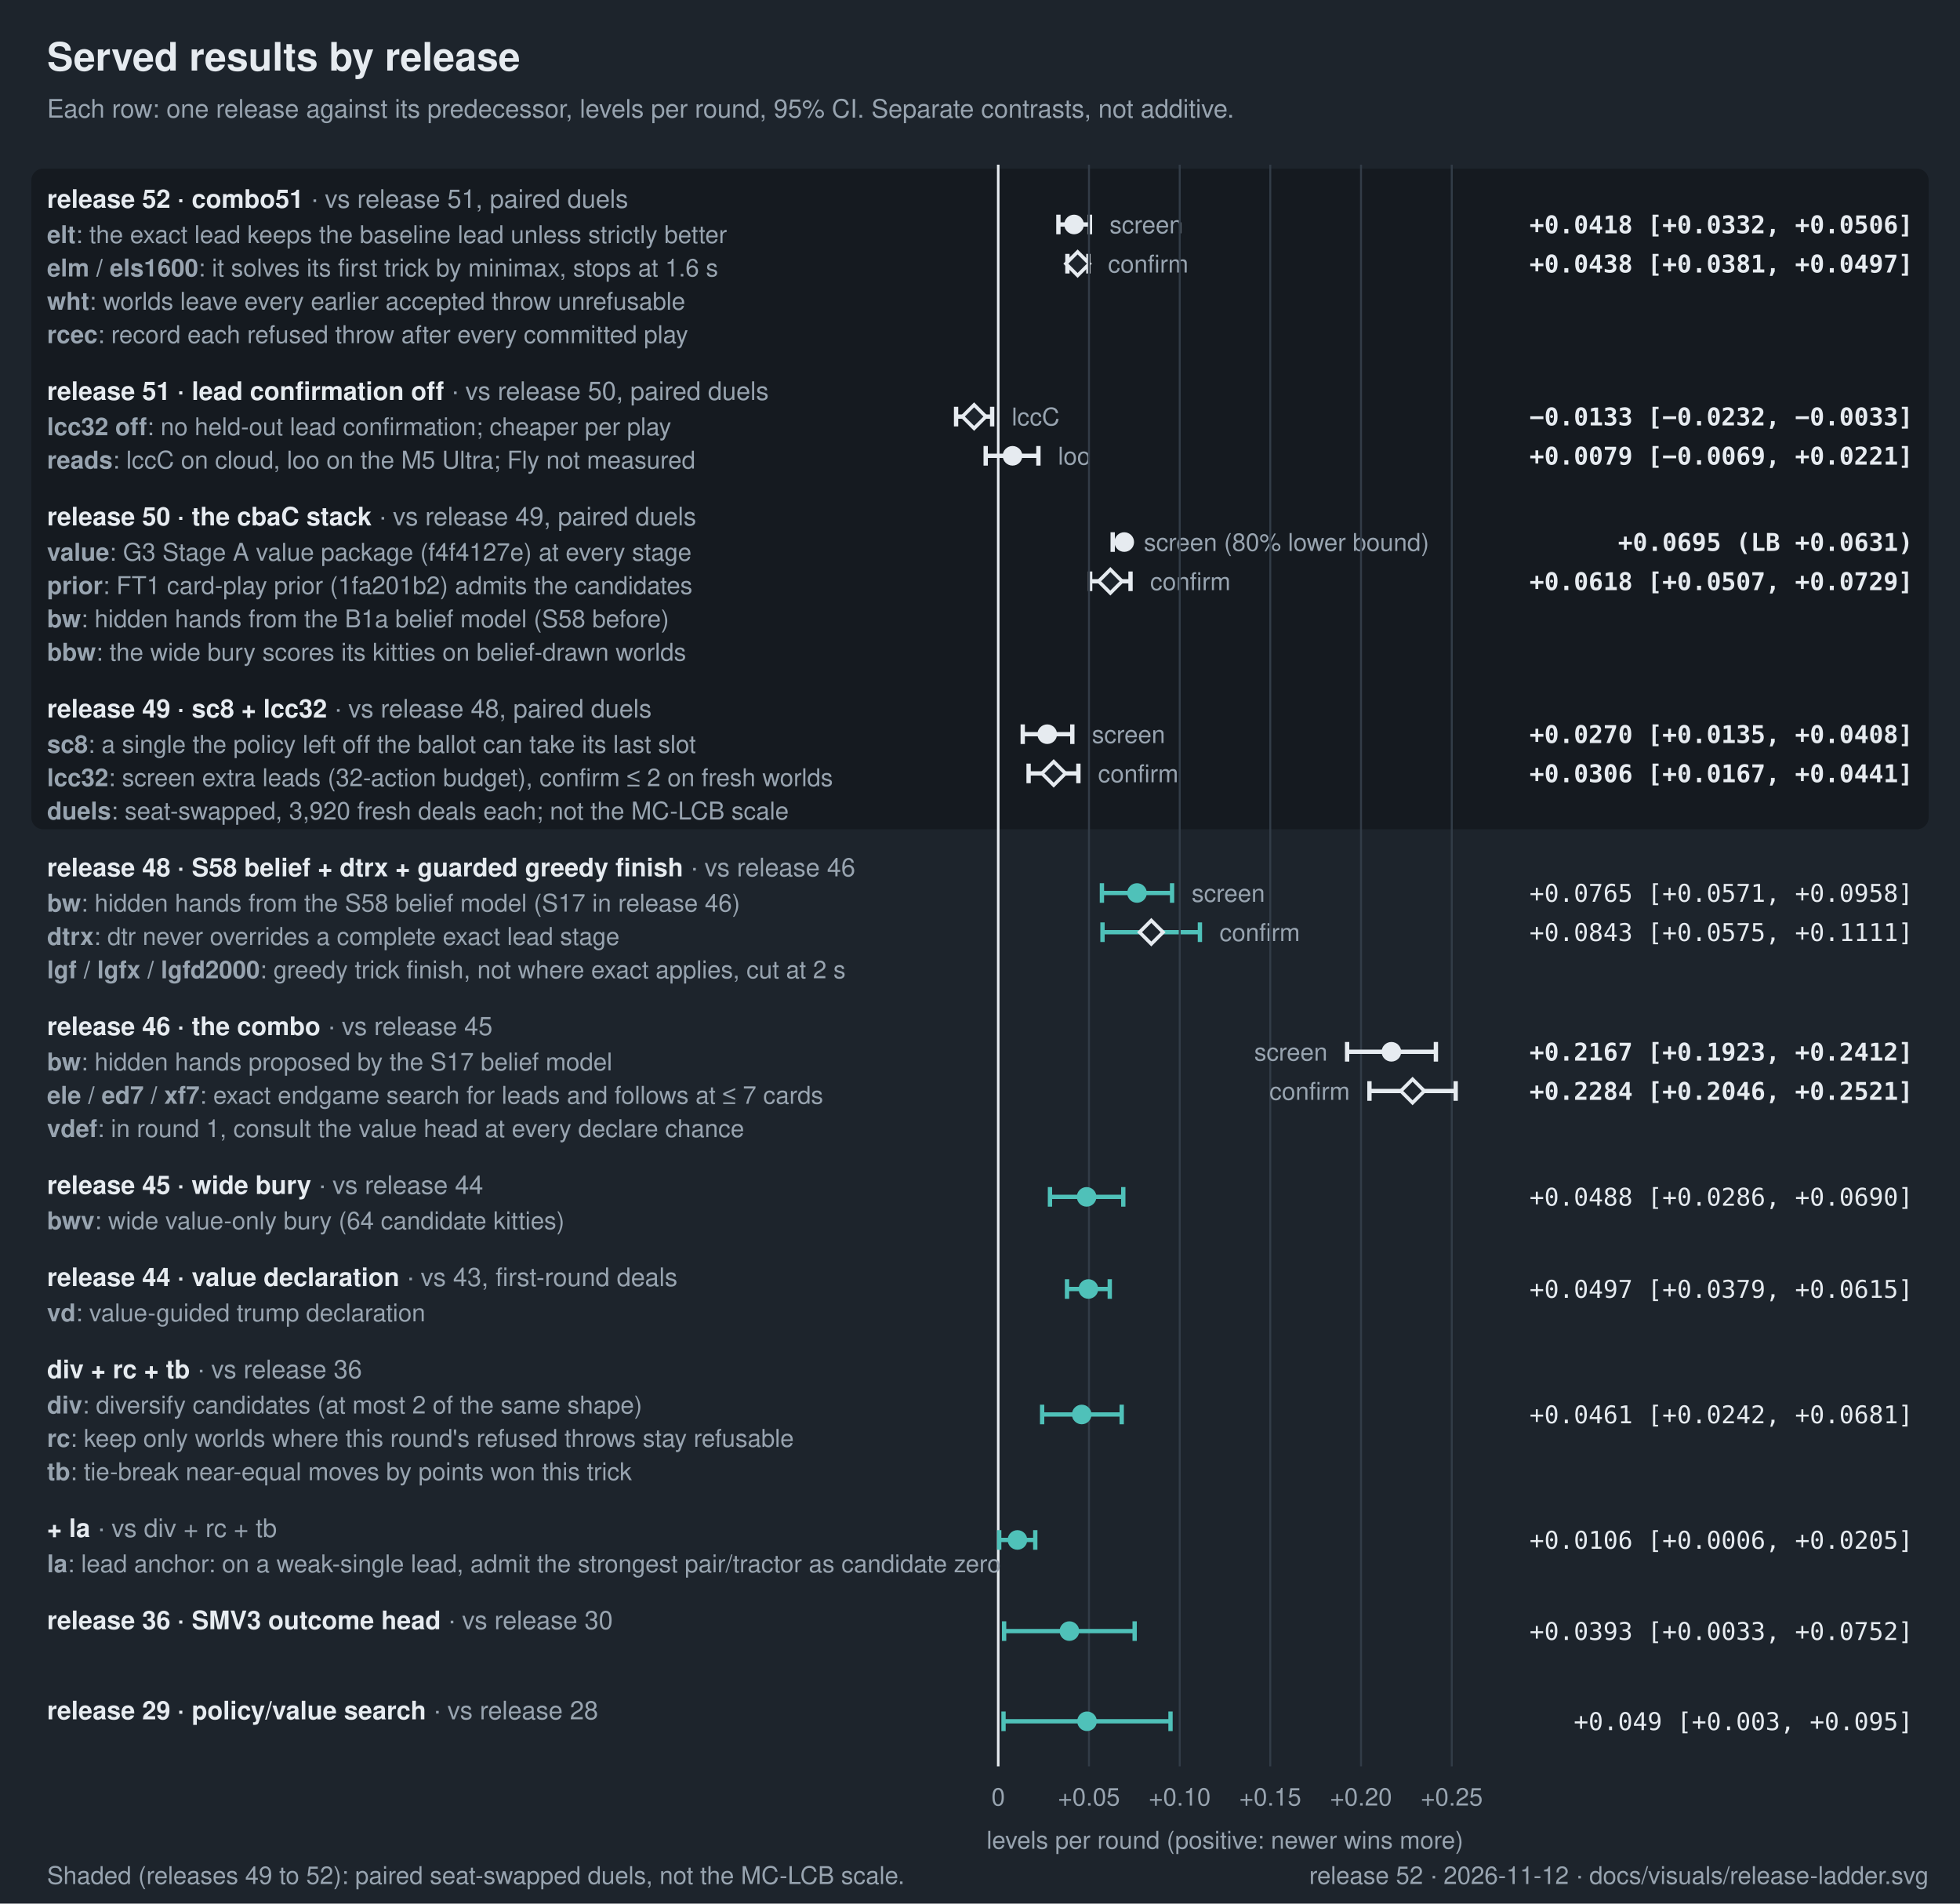
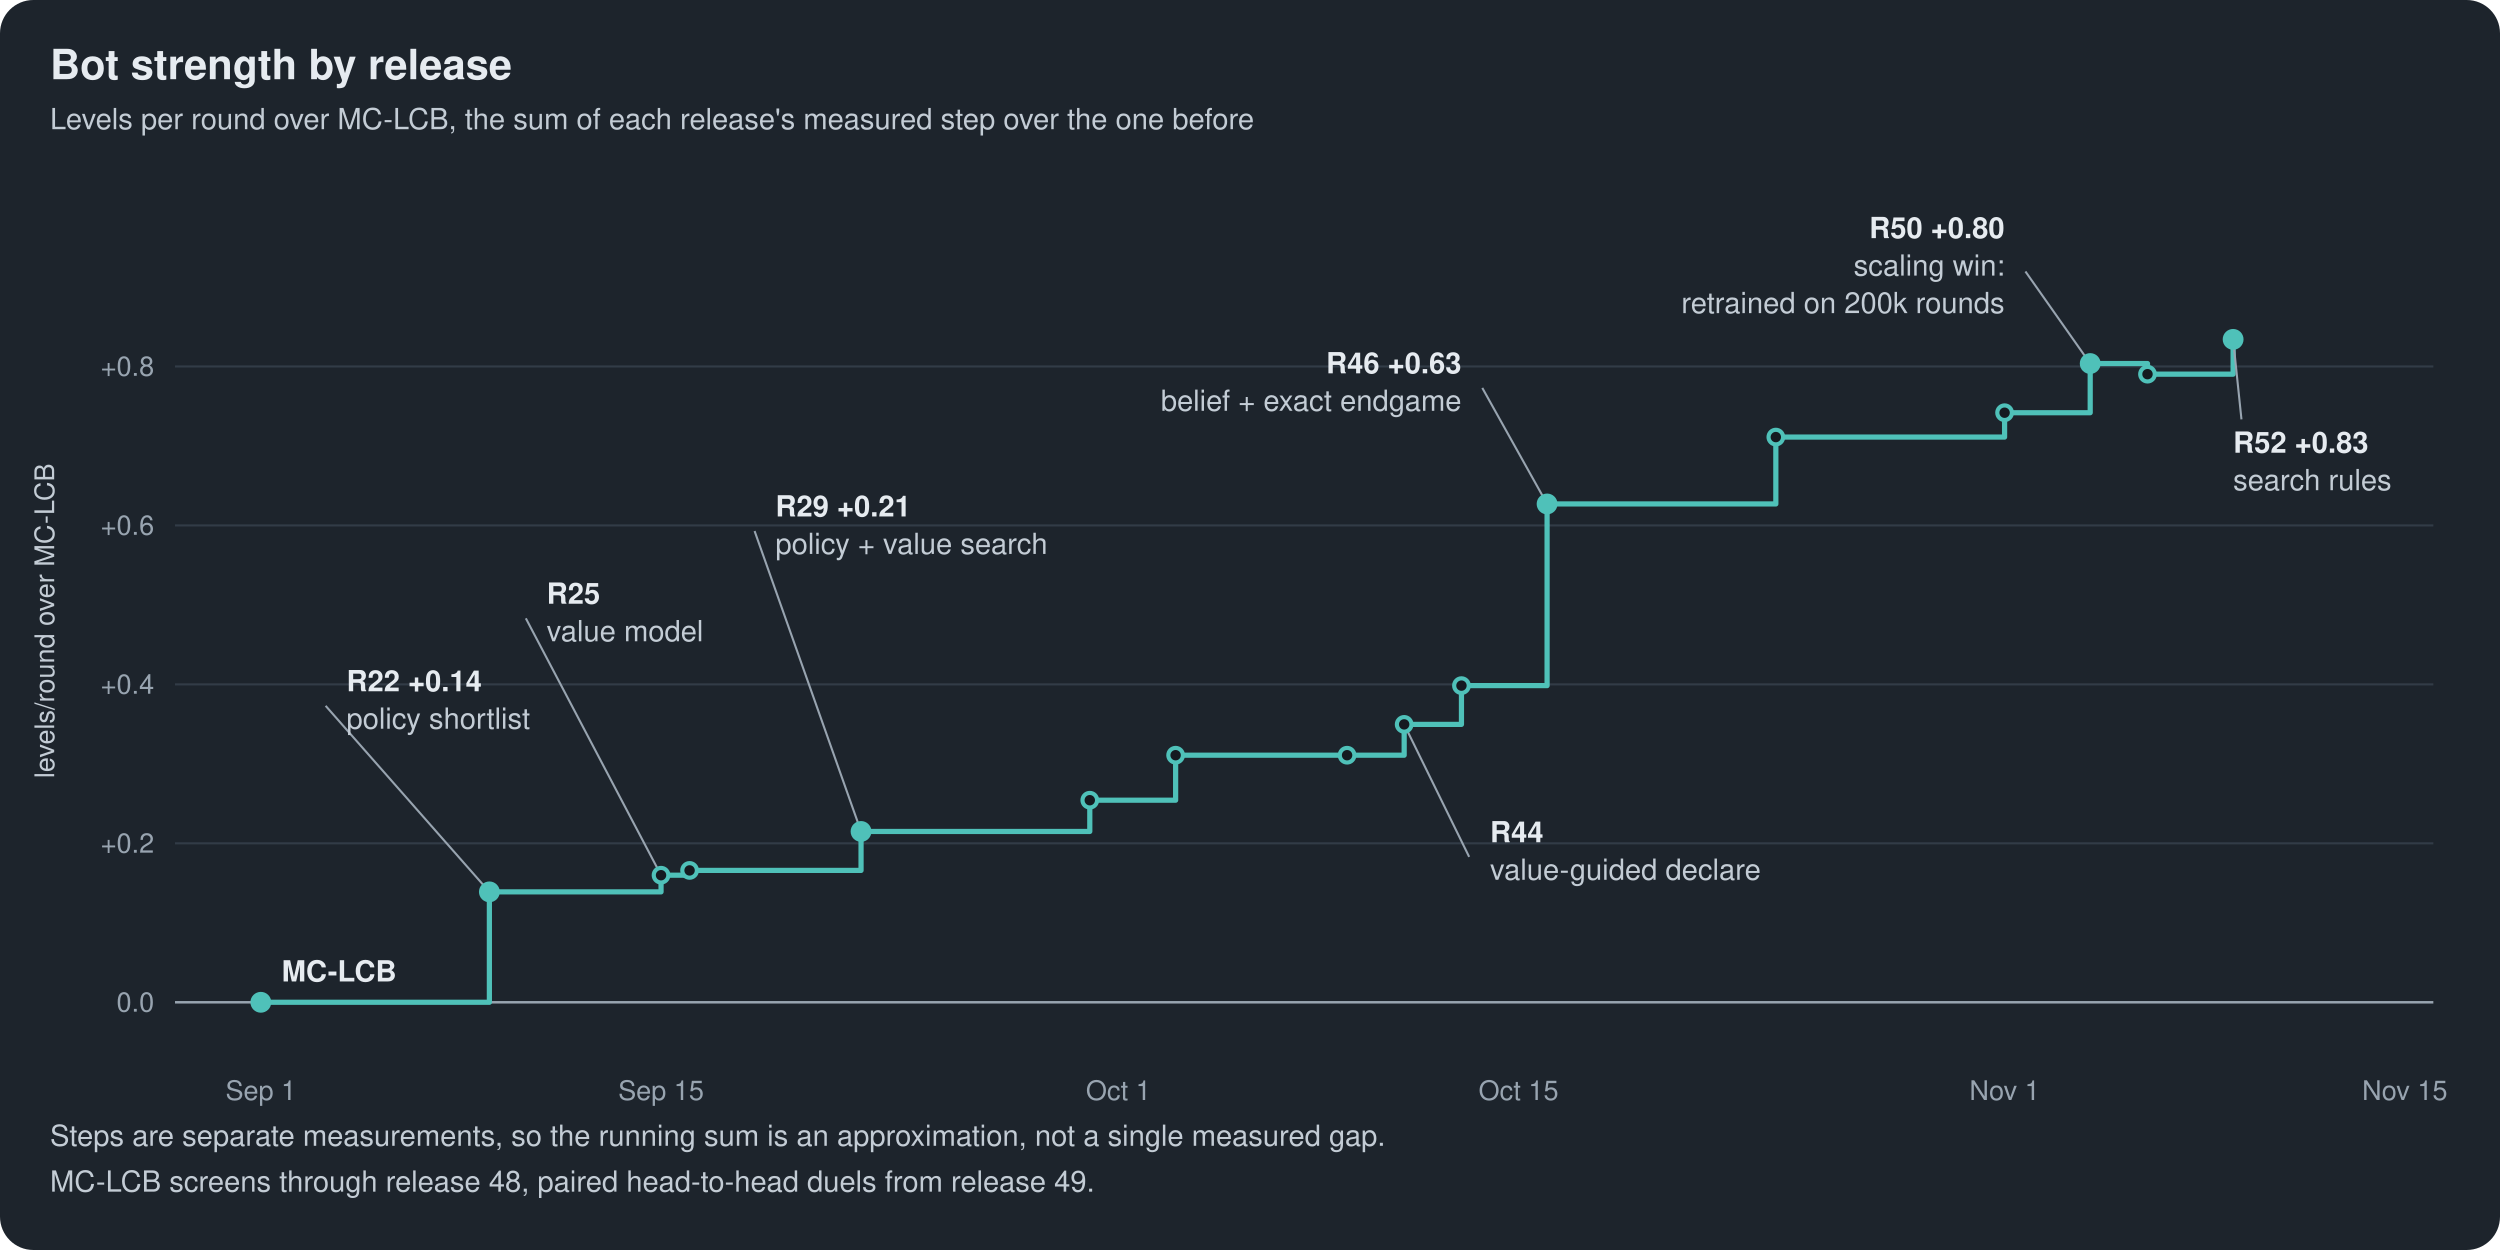
- <svg xmlns="http://www.w3.org/2000/svg" viewBox="0 0 1000 971" width="1000" height="971" role="img" aria-label="Forest plot of served results by release, levels per round with 95% CI: release 52 combo51 (elt, elm, els1600, wht, rcec) vs 51, screen +0.0418 [+0.0332, +0.0506], confirmation +0.0438 [+0.0381, +0.0497] (paired duels); release 51 lead confirmation off vs 50, lccC −0.0133 [−0.0232, −0.0033] on cloud and loo +0.0079 [−0.0069, +0.0221] on the M5 Ultra, Fly not measured (paired duels); release 50 cbaC stack vs 49, screen +0.0695 (one-sided 80% lower bound +0.0631), confirmation +0.0618 [+0.0507, +0.0729] (paired duels); release 49 sc8 + lcc32 vs 48 +0.0270 [+0.0135, +0.0408], confirmation +0.0306 [+0.0167, +0.0441] (paired head-to-head duels, a different instrument); release 48 S58 belief + dtrx + guarded greedy finish vs 46 +0.0765 [+0.0571, +0.0958], confirmation +0.0843 [+0.0575, +0.1111]; release 46 combo vs 45 +0.2167 [+0.1923, +0.2412], confirmation +0.2284 [+0.2046, +0.2521]; release 45 wide bury vs 44 +0.0488 [+0.0286, +0.0690]; release 44 value declaration vs 43 +0.0497 [+0.0379, +0.0615]; div+rc+tb vs release 36 +0.0461 [+0.0242, +0.0681]; +la +0.0106 [+0.0006, +0.0205]; release 36 SMV3 outcome head vs 30 +0.0393 [+0.0033, +0.0752]; release 29 policy/value search vs 28 +0.049 [+0.003, +0.095]. Each rule token is glossed under its row. Shaded rows (releases 49 to 52) are paired duels; rows up to release 48 are contrasts through a common MC-LCB control; separate contrasts; not additive.">
-   <style>text{font-family:-apple-system,BlinkMacSystemFont,"Segoe UI",Helvetica,Arial,sans-serif;fill:#e6ebf0;font-size:13px}.bg{fill:#1d242c}.mut{fill:#98a4b0}.b{font-weight:600}.ttl{font-size:20px;font-weight:600}.h{font-size:15px;font-weight:600}.hdr{font-size:12.5px;font-weight:600;letter-spacing:.06em;fill:#98a4b0}.sm{font-size:12.5px}.it{font-style:italic}.edge{stroke:#323c47;stroke-width:1.5;fill:none}.edge.strong{stroke:#aab8c8}.edgebel{stroke:#b39cf0;stroke-width:1.5;fill:none}.edgeex{stroke:#ef8fbe;stroke-width:1.5;fill:none}.arrow{stroke:#aab8c8;stroke-width:1.6;fill:none}.ah{fill:#aab8c8}.world{fill:#2b3642;stroke:#aab8c8;stroke-width:1.3}.worldx{fill:#1d242c;stroke:#323c47;stroke-width:1.3}.thumb{stroke:#aab8c8;stroke-width:1.6;stroke-linecap:round}.xmark{stroke:#e07a6c;stroke-width:2;stroke-linecap:round}.badt{fill:#e07a6c}.goodt{fill:#6fc491}.cand{fill:#1d242c;stroke:#e6ebf0;stroke-width:1.5}.card{fill:#1d242c;stroke:#aab8c8;stroke-width:1}.red{fill:#f08a80}.play{fill:#e0b25a}.playtrack{fill:#3f321a}.net{fill:#4fc1b9}.nett{fill:#4fc1b9}.root{fill:#e6ebf0}.inkf{fill:#e6ebf0}.mutf{fill:#98a4b0}.rulef{fill:#323c47}.paperf{fill:#151a20}.panelf{fill:#1d242c}.bel{fill:#b39cf0}.belt{fill:#b39cf0}.belsoft{fill:#2c2442;stroke:#b39cf0;stroke-width:1.3}.ex{fill:#ef8fbe}.ext{fill:#ef8fbe}.exsoft{fill:#3f1f2e;stroke:#ef8fbe;stroke-width:1.3}.exline{stroke:#ef8fbe;stroke-width:1.5;fill:none}.exnode{fill:#1d242c;stroke:#ef8fbe;stroke-width:1.5}.vd{fill:#7fb8ef}.vdt{fill:#7fb8ef}.vdsoft{fill:#1b2e44;stroke:#7fb8ef;stroke-width:1.3}.wd{fill:#aab8c8}.wdt{fill:#aab8c8}.wdsoft{fill:#2b3642;stroke:#aab8c8;stroke-width:1.3}.axis{stroke:#98a4b0;stroke-width:1;fill:none}.grid{stroke:#323c47;stroke-width:1;fill:none}.zero{stroke:#e6ebf0;stroke-width:1.3;fill:none}.ring{fill:none;stroke:#e6ebf0;stroke-width:1.8}.ringex{fill:none;stroke:#ef8fbe;stroke-width:2}.panelbox{fill:#151a20;stroke:#323c47;stroke-width:1}.dash{fill:#1d242c;stroke:#aab8c8;stroke-width:1.5;stroke-dasharray:5 4}.stage{fill:#1d242c;stroke:#aab8c8;stroke-width:1.4}.stagej{fill:#2b3642;stroke:#aab8c8;stroke-width:1.4}.lineink{stroke:#e6ebf0;stroke-width:2.2;fill:none}.linemut{stroke:#98a4b0;stroke-width:1.2;fill:none}.linebel{stroke:#b39cf0;stroke-width:2.2;fill:none}.linevd{stroke:#7fb8ef;stroke-width:2.2;fill:none}.linewd{stroke:#aab8c8;stroke-width:2.2;fill:none}.lineex{stroke:#ef8fbe;stroke-width:2.2;fill:none}.linenet{stroke:#4fc1b9;stroke-width:2.2;fill:none}.chipt{font-size:12.5px;font-weight:700;letter-spacing:.05em;fill:#1d242c}.netbox{fill:#173f3d;stroke:#4fc1b9;stroke-width:1.5}.netlayer{stroke:#4fc1b9;stroke-width:3;stroke-linecap:round}.netwire{stroke:#4fc1b9;stroke-width:0.8;opacity:.6}.cardatt{fill:#1d242c;stroke:#e07a6c;stroke-width:1.3}.cone{fill:#323c47;fill-opacity:.35}.conel{stroke:#98a4b0;stroke-width:1;stroke-dasharray:3 3;fill:none}.mono{font-family:ui-monospace,SFMono-Regular,Menlo,Consolas,monospace}</style>
-   <defs>
-     <marker id="ar6" viewBox="0 0 10 10" refX="9" refY="5" markerWidth="7" markerHeight="7" orient="auto">
-       <path d="M0,0 L10,5 L0,10 z" class="ah" />
-     </marker>
-   </defs>
-   <rect x="0.0" y="0.0" width="1000.0" height="971.0" class="bg" />
-   <text x="24.0" y="36.0" class="ttl">Served results by release</text>
-   <text x="24.0" y="60.0" class="mut">Each row: one release against its predecessor, levels per round, 95% CI. Separate contrasts, not additive.</text>
-   <rect x="16.0" y="86.0" width="968.0" height="337.0" rx="6" class="paperf" />
-   <text x="24.0" y="106.0" class="b">release 52 · combo51 <tspan class="mut" style="font-weight:400">· vs release 51, paired duels</tspan>
-   </text>
-   <text x="24.0" y="124.0" class="sm mut">
-     <tspan class="b">elt</tspan>: the exact lead keeps the baseline lead unless strictly better</text>
-   <text x="24.0" y="141.0" class="sm mut">
-     <tspan class="b">elm / els1600</tspan>: it solves its first trick by minimax, stops at 1.6 s</text>
-   <text x="24.0" y="158.0" class="sm mut">
-     <tspan class="b">wht</tspan>: worlds leave every earlier accepted throw unrefusable</text>
-   <text x="24.0" y="175.0" class="sm mut">
-     <tspan class="b">rcec</tspan>: record each refused throw after every committed play</text>
-   <line x1="540.0" y1="114.5" x2="556.1" y2="114.5" class="lineink" />
-   <line x1="540.0" y1="109.5" x2="540.0" y2="119.5" class="lineink" />
-   <line x1="556.1" y1="109.5" x2="556.1" y2="119.5" class="lineink" />
-   <circle cx="548.0" cy="114.5" r="5" class="inkf" />
-   <text x="566.1" y="119.0" class="sm mut">screen</text>
-   <text x="976.0" y="119.0" class="mono sm b" text-anchor="end">+0.0418 [+0.0332, +0.0506]</text>
-   <line x1="544.6" y1="134.5" x2="555.3" y2="134.5" class="lineink" />
-   <line x1="544.6" y1="129.5" x2="544.6" y2="139.5" class="lineink" />
-   <line x1="555.3" y1="129.5" x2="555.3" y2="139.5" class="lineink" />
-   <path d="M549.8,128.5 L555.8,134.5 L549.8,140.5 L543.8,134.5 z" class="panelf" />
-   <path d="M549.8,128.5 L555.8,134.5 L549.8,140.5 L543.8,134.5 z" class="ring" />
-   <text x="565.3" y="139.0" class="sm mut">confirm</text>
-   <text x="976.0" y="139.0" class="mono sm b" text-anchor="end">+0.0438 [+0.0381, +0.0497]</text>
-   <text x="24.0" y="204.0" class="b">release 51 · lead confirmation off <tspan class="mut" style="font-weight:400">· vs release 50, paired duels</tspan>
-   </text>
-   <text x="24.0" y="222.0" class="sm mut">
-     <tspan class="b">lcc32 off</tspan>: no held-out lead confirmation; cheaper per play</text>
-   <text x="24.0" y="239.0" class="sm mut">
-     <tspan class="b">reads</tspan>: lccC on cloud, loo on the M5 Ultra; Fly not measured</text>
-   <line x1="487.8" y1="212.5" x2="506.2" y2="212.5" class="lineink" />
-   <line x1="487.8" y1="207.5" x2="487.8" y2="217.5" class="lineink" />
-   <line x1="506.2" y1="207.5" x2="506.2" y2="217.5" class="lineink" />
-   <path d="M497.0,206.5 L503.0,212.5 L497.0,218.5 L491.0,212.5 z" class="panelf" />
-   <path d="M497.0,206.5 L503.0,212.5 L497.0,218.5 L491.0,212.5 z" class="ring" />
-   <text x="516.2" y="217.0" class="sm mut">lccC</text>
-   <text x="976.0" y="217.0" class="mono sm b" text-anchor="end">−0.0133 [−0.0232, −0.0033]</text>
-   <line x1="502.9" y1="232.5" x2="529.8" y2="232.5" class="lineink" />
-   <line x1="502.9" y1="227.5" x2="502.9" y2="237.5" class="lineink" />
-   <line x1="529.8" y1="227.5" x2="529.8" y2="237.5" class="lineink" />
-   <circle cx="516.6" cy="232.5" r="5" class="inkf" />
-   <text x="539.8" y="237.0" class="sm mut">loo</text>
-   <text x="976.0" y="237.0" class="mono sm b" text-anchor="end">+0.0079 [−0.0069, +0.0221]</text>
-   <text x="24.0" y="268.0" class="b">release 50 · the cbaC stack <tspan class="mut" style="font-weight:400">· vs release 49, paired duels</tspan>
-   </text>
-   <text x="24.0" y="286.0" class="sm mut">
-     <tspan class="b">value</tspan>: G3 Stage A value package (f4f4127e) at every stage</text>
-   <text x="24.0" y="303.0" class="sm mut">
-     <tspan class="b">prior</tspan>: FT1 card-play prior (1fa201b2) admits the candidates</text>
-   <text x="24.0" y="320.0" class="sm mut">
-     <tspan class="b">bw</tspan>: hidden hands from the B1a belief model (S58 before)</text>
-   <text x="24.0" y="337.0" class="sm mut">
-     <tspan class="b">bbw</tspan>: the wide bury scores its kitties on belief-drawn worlds</text>
-   <line x1="567.7" y1="276.5" x2="573.6" y2="276.5" class="lineink" />
-   <line x1="567.7" y1="271.5" x2="567.7" y2="281.5" class="lineink" />
-   <circle cx="573.6" cy="276.5" r="5" class="inkf" />
-   <text x="583.6" y="281.0" class="sm mut">screen (80% lower bound)</text>
-   <text x="976.0" y="281.0" class="mono sm b" text-anchor="end">+0.0695 (LB +0.0631)</text>
-   <line x1="556.2" y1="296.5" x2="576.8" y2="296.5" class="lineink" />
-   <line x1="556.2" y1="291.5" x2="556.2" y2="301.5" class="lineink" />
-   <line x1="576.8" y1="291.5" x2="576.8" y2="301.5" class="lineink" />
-   <path d="M566.5,290.5 L572.5,296.5 L566.5,302.5 L560.5,296.5 z" class="panelf" />
-   <path d="M566.5,290.5 L572.5,296.5 L566.5,302.5 L560.5,296.5 z" class="ring" />
-   <text x="586.8" y="301.0" class="sm mut">confirm</text>
-   <text x="976.0" y="301.0" class="mono sm b" text-anchor="end">+0.0618 [+0.0507, +0.0729]</text>
-   <text x="24.0" y="366.0" class="b">release 49 · sc8 + lcc32 <tspan class="mut" style="font-weight:400">· vs release 48, paired duels</tspan>
-   </text>
-   <text x="24.0" y="384.0" class="sm mut">
-     <tspan class="b">sc8</tspan>: a single the policy left off the ballot can take its last slot</text>
-   <text x="24.0" y="401.0" class="sm mut">
-     <tspan class="b">lcc32</tspan>: screen extra leads (32-action budget), confirm ≤ 2 on fresh worlds</text>
-   <text x="24.0" y="418.0" class="sm mut">
-     <tspan class="b">duels</tspan>: seat-swapped, 3,920 fresh deals each; not the MC-LCB scale</text>
-   <line x1="521.8" y1="374.5" x2="547.1" y2="374.5" class="lineink" />
-   <line x1="521.8" y1="369.5" x2="521.8" y2="379.5" class="lineink" />
-   <line x1="547.1" y1="369.5" x2="547.1" y2="379.5" class="lineink" />
-   <circle cx="534.3" cy="374.5" r="5" class="inkf" />
-   <text x="557.1" y="379.0" class="sm mut">screen</text>
-   <text x="976.0" y="379.0" class="mono sm b" text-anchor="end">+0.0270 [+0.0135, +0.0408]</text>
-   <line x1="524.8" y1="394.5" x2="550.2" y2="394.5" class="lineink" />
-   <line x1="524.8" y1="389.5" x2="524.8" y2="399.5" class="lineink" />
-   <line x1="550.2" y1="389.5" x2="550.2" y2="399.5" class="lineink" />
-   <path d="M537.6,388.5 L543.6,394.5 L537.6,400.5 L531.6,394.5 z" class="panelf" />
-   <path d="M537.6,388.5 L543.6,394.5 L537.6,400.5 L531.6,394.5 z" class="ring" />
-   <text x="560.2" y="399.0" class="sm mut">confirm</text>
-   <text x="976.0" y="399.0" class="mono sm b" text-anchor="end">+0.0306 [+0.0167, +0.0441]</text>
-   <text x="24.0" y="447.0" class="b">release 48 · S58 belief + dtrx + guarded greedy finish <tspan class="mut" style="font-weight:400">· vs release 46</tspan>
-   </text>
-   <text x="24.0" y="465.0" class="sm mut">
-     <tspan class="b">bw</tspan>: hidden hands from the S58 belief model (S17 in release 46)</text>
-   <text x="24.0" y="482.0" class="sm mut">
-     <tspan class="b">dtrx</tspan>: dtr never overrides a complete exact lead stage</text>
-   <text x="24.0" y="499.0" class="sm mut">
-     <tspan class="b">lgf / lgfx / lgfd2000</tspan>: greedy trick finish, not where exact applies, cut at 2 s</text>
-   <line x1="562.2" y1="455.5" x2="598.0" y2="455.5" class="linenet" />
-   <line x1="562.2" y1="450.5" x2="562.2" y2="460.5" class="linenet" />
-   <line x1="598.0" y1="450.5" x2="598.0" y2="460.5" class="linenet" />
-   <circle cx="580.1" cy="455.5" r="5" class="net" />
-   <text x="608.0" y="460.0" class="sm mut">screen</text>
-   <text x="976.0" y="460.0" class="mono sm" text-anchor="end">+0.0765 [+0.0571, +0.0958]</text>
-   <line x1="562.5" y1="475.5" x2="612.2" y2="475.5" class="linenet" />
-   <line x1="562.5" y1="470.5" x2="562.5" y2="480.5" class="linenet" />
-   <line x1="612.2" y1="470.5" x2="612.2" y2="480.5" class="linenet" />
-   <path d="M587.4,469.5 L593.4,475.5 L587.4,481.5 L581.4,475.5 z" class="panelf" />
-   <path d="M587.4,469.5 L593.4,475.5 L587.4,481.5 L581.4,475.5 z" class="ring" />
-   <text x="622.2" y="480.0" class="sm mut">confirm</text>
-   <text x="976.0" y="480.0" class="mono sm" text-anchor="end">+0.0843 [+0.0575, +0.1111]</text>
-   <line x1="509.3" y1="84.0" x2="509.3" y2="901.0" class="zero" />
-   <text x="509.3" y="921.0" class="sm mut" text-anchor="middle">0</text>
-   <line x1="555.6" y1="84.0" x2="555.6" y2="901.0" class="grid" />
-   <text x="555.6" y="921.0" class="sm mut" text-anchor="middle">+0.05</text>
-   <line x1="601.9" y1="84.0" x2="601.9" y2="901.0" class="grid" />
-   <text x="601.9" y="921.0" class="sm mut" text-anchor="middle">+0.10</text>
-   <line x1="648.1" y1="84.0" x2="648.1" y2="901.0" class="grid" />
-   <text x="648.1" y="921.0" class="sm mut" text-anchor="middle">+0.15</text>
-   <line x1="694.4" y1="84.0" x2="694.4" y2="901.0" class="grid" />
-   <text x="694.4" y="921.0" class="sm mut" text-anchor="middle">+0.20</text>
-   <line x1="740.7" y1="84.0" x2="740.7" y2="901.0" class="grid" />
-   <text x="740.7" y="921.0" class="sm mut" text-anchor="middle">+0.25</text>
-   <text x="625.0" y="943.0" class="sm mut" text-anchor="middle">levels per round (positive: newer wins more)</text>
-   <text x="24.0" y="528.0" class="b">release 46 · the combo <tspan class="mut" style="font-weight:400">· vs release 45</tspan>
-   </text>
-   <text x="24.0" y="546.0" class="sm mut">
-     <tspan class="b">bw</tspan>: hidden hands proposed by the S17 belief model</text>
-   <text x="24.0" y="563.0" class="sm mut">
-     <tspan class="b">ele / ed7 / xf7</tspan>: exact endgame search for leads and follows at ≤ 7 cards</text>
-   <text x="24.0" y="580.0" class="sm mut">
-     <tspan class="b">vdef</tspan>: in round 1, consult the value head at every declare chance</text>
-   <line x1="687.3" y1="536.5" x2="732.6" y2="536.5" class="lineink" />
-   <line x1="687.3" y1="531.5" x2="687.3" y2="541.5" class="lineink" />
-   <line x1="732.6" y1="531.5" x2="732.6" y2="541.5" class="lineink" />
-   <circle cx="709.9" cy="536.5" r="5" class="inkf" />
-   <text x="677.3" y="541.0" class="sm mut" text-anchor="end">screen</text>
-   <text x="976.0" y="541.0" class="mono sm b" text-anchor="end">+0.2167 [+0.1923, +0.2412]</text>
-   <line x1="698.7" y1="556.5" x2="742.7" y2="556.5" class="lineink" />
-   <line x1="698.7" y1="551.5" x2="698.7" y2="561.5" class="lineink" />
-   <line x1="742.7" y1="551.5" x2="742.7" y2="561.5" class="lineink" />
-   <path d="M720.7,550.5 L726.7,556.5 L720.7,562.5 L714.7,556.5 z" class="panelf" />
-   <path d="M720.7,550.5 L726.7,556.5 L720.7,562.5 L714.7,556.5 z" class="ring" />
-   <text x="688.7" y="561.0" class="sm mut" text-anchor="end">confirm</text>
-   <text x="976.0" y="561.0" class="mono sm b" text-anchor="end">+0.2284 [+0.2046, +0.2521]</text>
-   <text x="24.0" y="609.0" class="b">release 45 · wide bury <tspan class="mut" style="font-weight:400">· vs release 44</tspan>
-   </text>
-   <text x="24.0" y="627.0" class="sm mut">
-     <tspan class="b">bwv</tspan>: wide value-only bury (64 candidate kitties)</text>
-   <line x1="535.7" y1="610.5" x2="573.1" y2="610.5" class="linenet" />
-   <line x1="535.7" y1="605.5" x2="535.7" y2="615.5" class="linenet" />
-   <line x1="573.1" y1="605.5" x2="573.1" y2="615.5" class="linenet" />
-   <circle cx="554.4" cy="610.5" r="5" class="net" />
-   <text x="976.0" y="615.0" class="mono sm" text-anchor="end">+0.0488 [+0.0286, +0.0690]</text>
-   <text x="24.0" y="656.0" class="b">release 44 · value declaration <tspan class="mut" style="font-weight:400">· vs 43, first-round deals</tspan>
-   </text>
-   <text x="24.0" y="674.0" class="sm mut">
-     <tspan class="b">vd</tspan>: value-guided trump declaration</text>
-   <line x1="544.4" y1="657.5" x2="566.2" y2="657.5" class="linenet" />
-   <line x1="544.4" y1="652.5" x2="544.4" y2="662.5" class="linenet" />
-   <line x1="566.2" y1="652.5" x2="566.2" y2="662.5" class="linenet" />
-   <circle cx="555.3" cy="657.5" r="5" class="net" />
-   <text x="976.0" y="662.0" class="mono sm" text-anchor="end">+0.0497 [+0.0379, +0.0615]</text>
-   <text x="24.0" y="703.0" class="b">div + rc + tb <tspan class="mut" style="font-weight:400">· vs release 36</tspan>
-   </text>
-   <text x="24.0" y="721.0" class="sm mut">
-     <tspan class="b">div</tspan>: diversify candidates (at most 2 of the same shape)</text>
-   <text x="24.0" y="738.0" class="sm mut">
-     <tspan class="b">rc</tspan>: keep only worlds where this round's refused throws stay refusable</text>
-   <text x="24.0" y="755.0" class="sm mut">
-     <tspan class="b">tb</tspan>: tie-break near-equal moves by points won this trick</text>
-   <line x1="531.7" y1="721.5" x2="572.3" y2="721.5" class="linenet" />
-   <line x1="531.7" y1="716.5" x2="531.7" y2="726.5" class="linenet" />
-   <line x1="572.3" y1="716.5" x2="572.3" y2="726.5" class="linenet" />
-   <circle cx="551.9" cy="721.5" r="5" class="net" />
-   <text x="976.0" y="726.0" class="mono sm" text-anchor="end">+0.0461 [+0.0242, +0.0681]</text>
-   <text x="24.0" y="784.0" class="b">+ la <tspan class="mut" style="font-weight:400">· vs div + rc + tb</tspan>
-   </text>
-   <text x="24.0" y="802.0" class="sm mut">
-     <tspan class="b">la</tspan>: lead anchor: on a weak-single lead, admit the strongest pair/tractor as candidate zero</text>
-   <line x1="509.8" y1="785.5" x2="528.2" y2="785.5" class="linenet" />
-   <line x1="509.8" y1="780.5" x2="509.8" y2="790.5" class="linenet" />
-   <line x1="528.2" y1="780.5" x2="528.2" y2="790.5" class="linenet" />
-   <circle cx="519.1" cy="785.5" r="5" class="net" />
-   <text x="976.0" y="790.0" class="mono sm" text-anchor="end">+0.0106 [+0.0006, +0.0205]</text>
-   <text x="24.0" y="831.0" class="b">release 36 · SMV3 outcome head <tspan class="mut" style="font-weight:400">· vs release 30</tspan>
-   </text>
-   <line x1="512.3" y1="832.0" x2="578.9" y2="832.0" class="linenet" />
-   <line x1="512.3" y1="827.0" x2="512.3" y2="837.0" class="linenet" />
-   <line x1="578.9" y1="827.0" x2="578.9" y2="837.0" class="linenet" />
-   <circle cx="545.6" cy="832.0" r="5" class="net" />
-   <text x="976.0" y="836.5" class="mono sm" text-anchor="end">+0.0393 [+0.0033, +0.0752]</text>
-   <text x="24.0" y="877.0" class="b">release 29 · policy/value search <tspan class="mut" style="font-weight:400">· vs release 28</tspan>
-   </text>
-   <line x1="512.0" y1="878.0" x2="597.2" y2="878.0" class="linenet" />
-   <line x1="512.0" y1="873.0" x2="512.0" y2="883.0" class="linenet" />
-   <line x1="597.2" y1="873.0" x2="597.2" y2="883.0" class="linenet" />
-   <circle cx="554.6" cy="878.0" r="5" class="net" />
-   <text x="976.0" y="882.5" class="mono sm" text-anchor="end">+0.049 [+0.003, +0.095]</text>
-   <text x="24.0" y="961.0" class="mut sm">Shaded (releases 49 to 52): paired seat-swapped duels, not the MC-LCB scale.</text>
-   <text x="984.0" y="961.0" class="mut sm" text-anchor="end">release 52 · 2026-11-12 · docs/visuals/release-ladder.svg</text>
+ <svg xmlns="http://www.w3.org/2000/svg" viewBox="0 0 1200 600" width="1200" height="600" role="img" aria-label="Step chart of cumulative bot strength in levels per round over MC-LCB, by release date, from 0 on 1 September 2026 to about 0.83 at release 52 on 9 November. Callouts mark the key steps: release 22, policy shortlist; release 25, value model; release 29, policy plus value search; release 44, value-guided declare; release 46, belief plus exact endgame, the biggest step; release 50, scaling win, retrained on 200k rounds; release 52, search rules. Steps are separate measurements, so the running sum is an approximation, not a single measured gap. MC-LCB screens through release 48, paired head-to-head duels from release 49.">
+   <style>.bg{fill:#1d242c}.h1{font:600 20px -apple-system, BlinkMacSystemFont, 'Segoe UI', Helvetica, Arial, sans-serif;fill:#e6ebf0}.s{font:14px -apple-system, BlinkMacSystemFont, 'Segoe UI', Helvetica, Arial, sans-serif;fill:#c3ccd5}.tick{font:13px -apple-system, BlinkMacSystemFont, 'Segoe UI', Helvetica, Arial, sans-serif;fill:#98a4b0}.axis{font:13px -apple-system, BlinkMacSystemFont, 'Segoe UI', Helvetica, Arial, sans-serif;fill:#c3ccd5}.rel{font:600 14px -apple-system, BlinkMacSystemFont, 'Segoe UI', Helvetica, Arial, sans-serif;fill:#e6ebf0}.note{font:14px -apple-system, BlinkMacSystemFont, 'Segoe UI', Helvetica, Arial, sans-serif;fill:#c3ccd5}.grid{stroke:#323c47;stroke-width:1}.zero{stroke:#98a4b0;stroke-width:1.2}.line{stroke:#4fc1b9;stroke-width:2.5;fill:none;stroke-linejoin:round}.dot{fill:#151a20;stroke:#4fc1b9;stroke-width:2}.key{fill:#4fc1b9}.lead{stroke:#98a4b0;stroke-width:1;fill:none}</style>
+   <rect class="bg" x="0" y="0" width="1200" height="600" rx="16" />
+   <text x="24" y="38" class="h1">Bot strength by release</text>
+   <text x="24" y="62" class="s">Levels per round over MC-LCB, the sum of each release's measured step over the one before</text>
+   <line class="zero" x1="84" x2="1168" y1="481.1" y2="481.1" />
+   <text x="74" y="485.6" class="tick" text-anchor="end">0.0</text>
+   <line class="grid" x1="84" x2="1168" y1="404.8" y2="404.8" />
+   <text x="74" y="409.3" class="tick" text-anchor="end">+0.2</text>
+   <line class="grid" x1="84" x2="1168" y1="328.5" y2="328.5" />
+   <text x="74" y="333" class="tick" text-anchor="end">+0.4</text>
+   <line class="grid" x1="84" x2="1168" y1="252.2" y2="252.2" />
+   <text x="74" y="256.7" class="tick" text-anchor="end">+0.6</text>
+   <line class="grid" x1="84" x2="1168" y1="175.9" y2="175.9" />
+   <text x="74" y="180.4" class="tick" text-anchor="end">+0.8</text>
+   <text class="axis" text-anchor="middle" transform="translate(26 298) rotate(-90)">levels/round over MC-LCB</text>
+   <text x="125.2" y="528" class="tick" text-anchor="middle">Sep 1</text>
+   <text x="317.3" y="528" class="tick" text-anchor="middle">Sep 15</text>
+   <text x="536.8" y="528" class="tick" text-anchor="middle">Oct 1</text>
+   <text x="728.9" y="528" class="tick" text-anchor="middle">Oct 15</text>
+   <text x="962.2" y="528" class="tick" text-anchor="middle">Nov 1</text>
+   <text x="1154.3" y="528" class="tick" text-anchor="middle">Nov 15</text>
+   <path class="line" d="M125.2 481.1 H234.9 V428.1 H317.3 V420.1 H331 V417.8 H413.3 V399.1 H523.1 V384.1 H564.3 V362.5 H646.6 V362.5 H674 V347.7 H701.5 V329.1 H742.6 V241.9 H852.4 V209.8 H962.2 V198.1 H1003.3 V174.5 H1030.8 V179.6 H1071.9 V162.9" />
+   <text x="135.2" y="471.1" class="rel">MC-LCB</text>
+   <circle class="key" cx="125.2" cy="481.1" r="5" />
+   <path class="lead" d="M234.9 428.1 L156.3 338.8" />
+   <text x="166.3" y="331.8" class="rel" text-anchor="start">R22 +0.14</text>
+   <text x="166.3" y="349.8" class="note" text-anchor="start">policy shortlist</text>
+   <circle class="key" cx="234.9" cy="428.1" r="5" />
+   <path class="lead" d="M317.3 420.1 L252.4 296.8" />
+   <text x="262.4" y="289.8" class="rel" text-anchor="start">R25</text>
+   <text x="262.4" y="307.8" class="note" text-anchor="start">value model</text>
+   <circle class="dot" cx="317.3" cy="420.1" r="3.5" />
+   <circle class="dot" cx="331" cy="417.8" r="3.5" />
+   <path class="lead" d="M413.3 399.1 L362.2 254.9" />
+   <text x="372.2" y="247.9" class="rel" text-anchor="start">R29 +0.21</text>
+   <text x="372.2" y="265.9" class="note" text-anchor="start">policy + value search</text>
+   <circle class="key" cx="413.3" cy="399.1" r="5" />
+   <circle class="dot" cx="523.1" cy="384.1" r="3.5" />
+   <circle class="dot" cx="564.3" cy="362.5" r="3.5" />
+   <circle class="dot" cx="646.6" cy="362.5" r="3.5" />
+   <path class="lead" d="M674 347.7 L705.2 411.3" />
+   <text x="715.2" y="404.3" class="rel" text-anchor="start">R44</text>
+   <text x="715.2" y="422.3" class="note" text-anchor="start">value-guided declare</text>
+   <circle class="dot" cx="674" cy="347.7" r="3.5" />
+   <circle class="dot" cx="701.5" cy="329.1" r="3.5" />
+   <path class="lead" d="M742.6 241.9 L711.5 186.2" />
+   <text x="701.5" y="179.2" class="rel" text-anchor="end">R46 +0.63</text>
+   <text x="701.5" y="197.2" class="note" text-anchor="end">belief + exact endgame</text>
+   <circle class="key" cx="742.6" cy="241.9" r="5" />
+   <circle class="dot" cx="852.4" cy="209.8" r="3.5" />
+   <circle class="dot" cx="962.2" cy="198.1" r="3.5" />
+   <path class="lead" d="M1003.3 174.5 L972.2 130.3" />
+   <text x="962.2" y="114.3" class="rel" text-anchor="end">R50 +0.80</text>
+   <text x="962.2" y="132.3" class="note" text-anchor="end">scaling win:</text>
+   <text x="962.2" y="150.3" class="note" text-anchor="end">retrained on 200k rounds</text>
+   <circle class="key" cx="1003.3" cy="174.5" r="5" />
+   <circle class="dot" cx="1030.8" cy="179.6" r="3.5" />
+   <path class="lead" d="M1071.9 162.9 L1075.9 201.3" />
+   <text x="1071.9" y="217.3" class="rel" text-anchor="start">R52 +0.83</text>
+   <text x="1071.9" y="235.3" class="note" text-anchor="start">search rules</text>
+   <circle class="key" cx="1071.9" cy="162.9" r="5" />
+   <text x="24" y="550" class="s">Steps are separate measurements, so the running sum is an approximation, not a single measured gap.</text>
+   <text x="24" y="572" class="s">MC-LCB screens through release 48, paired head-to-head duels from release 49.</text>
</svg>
